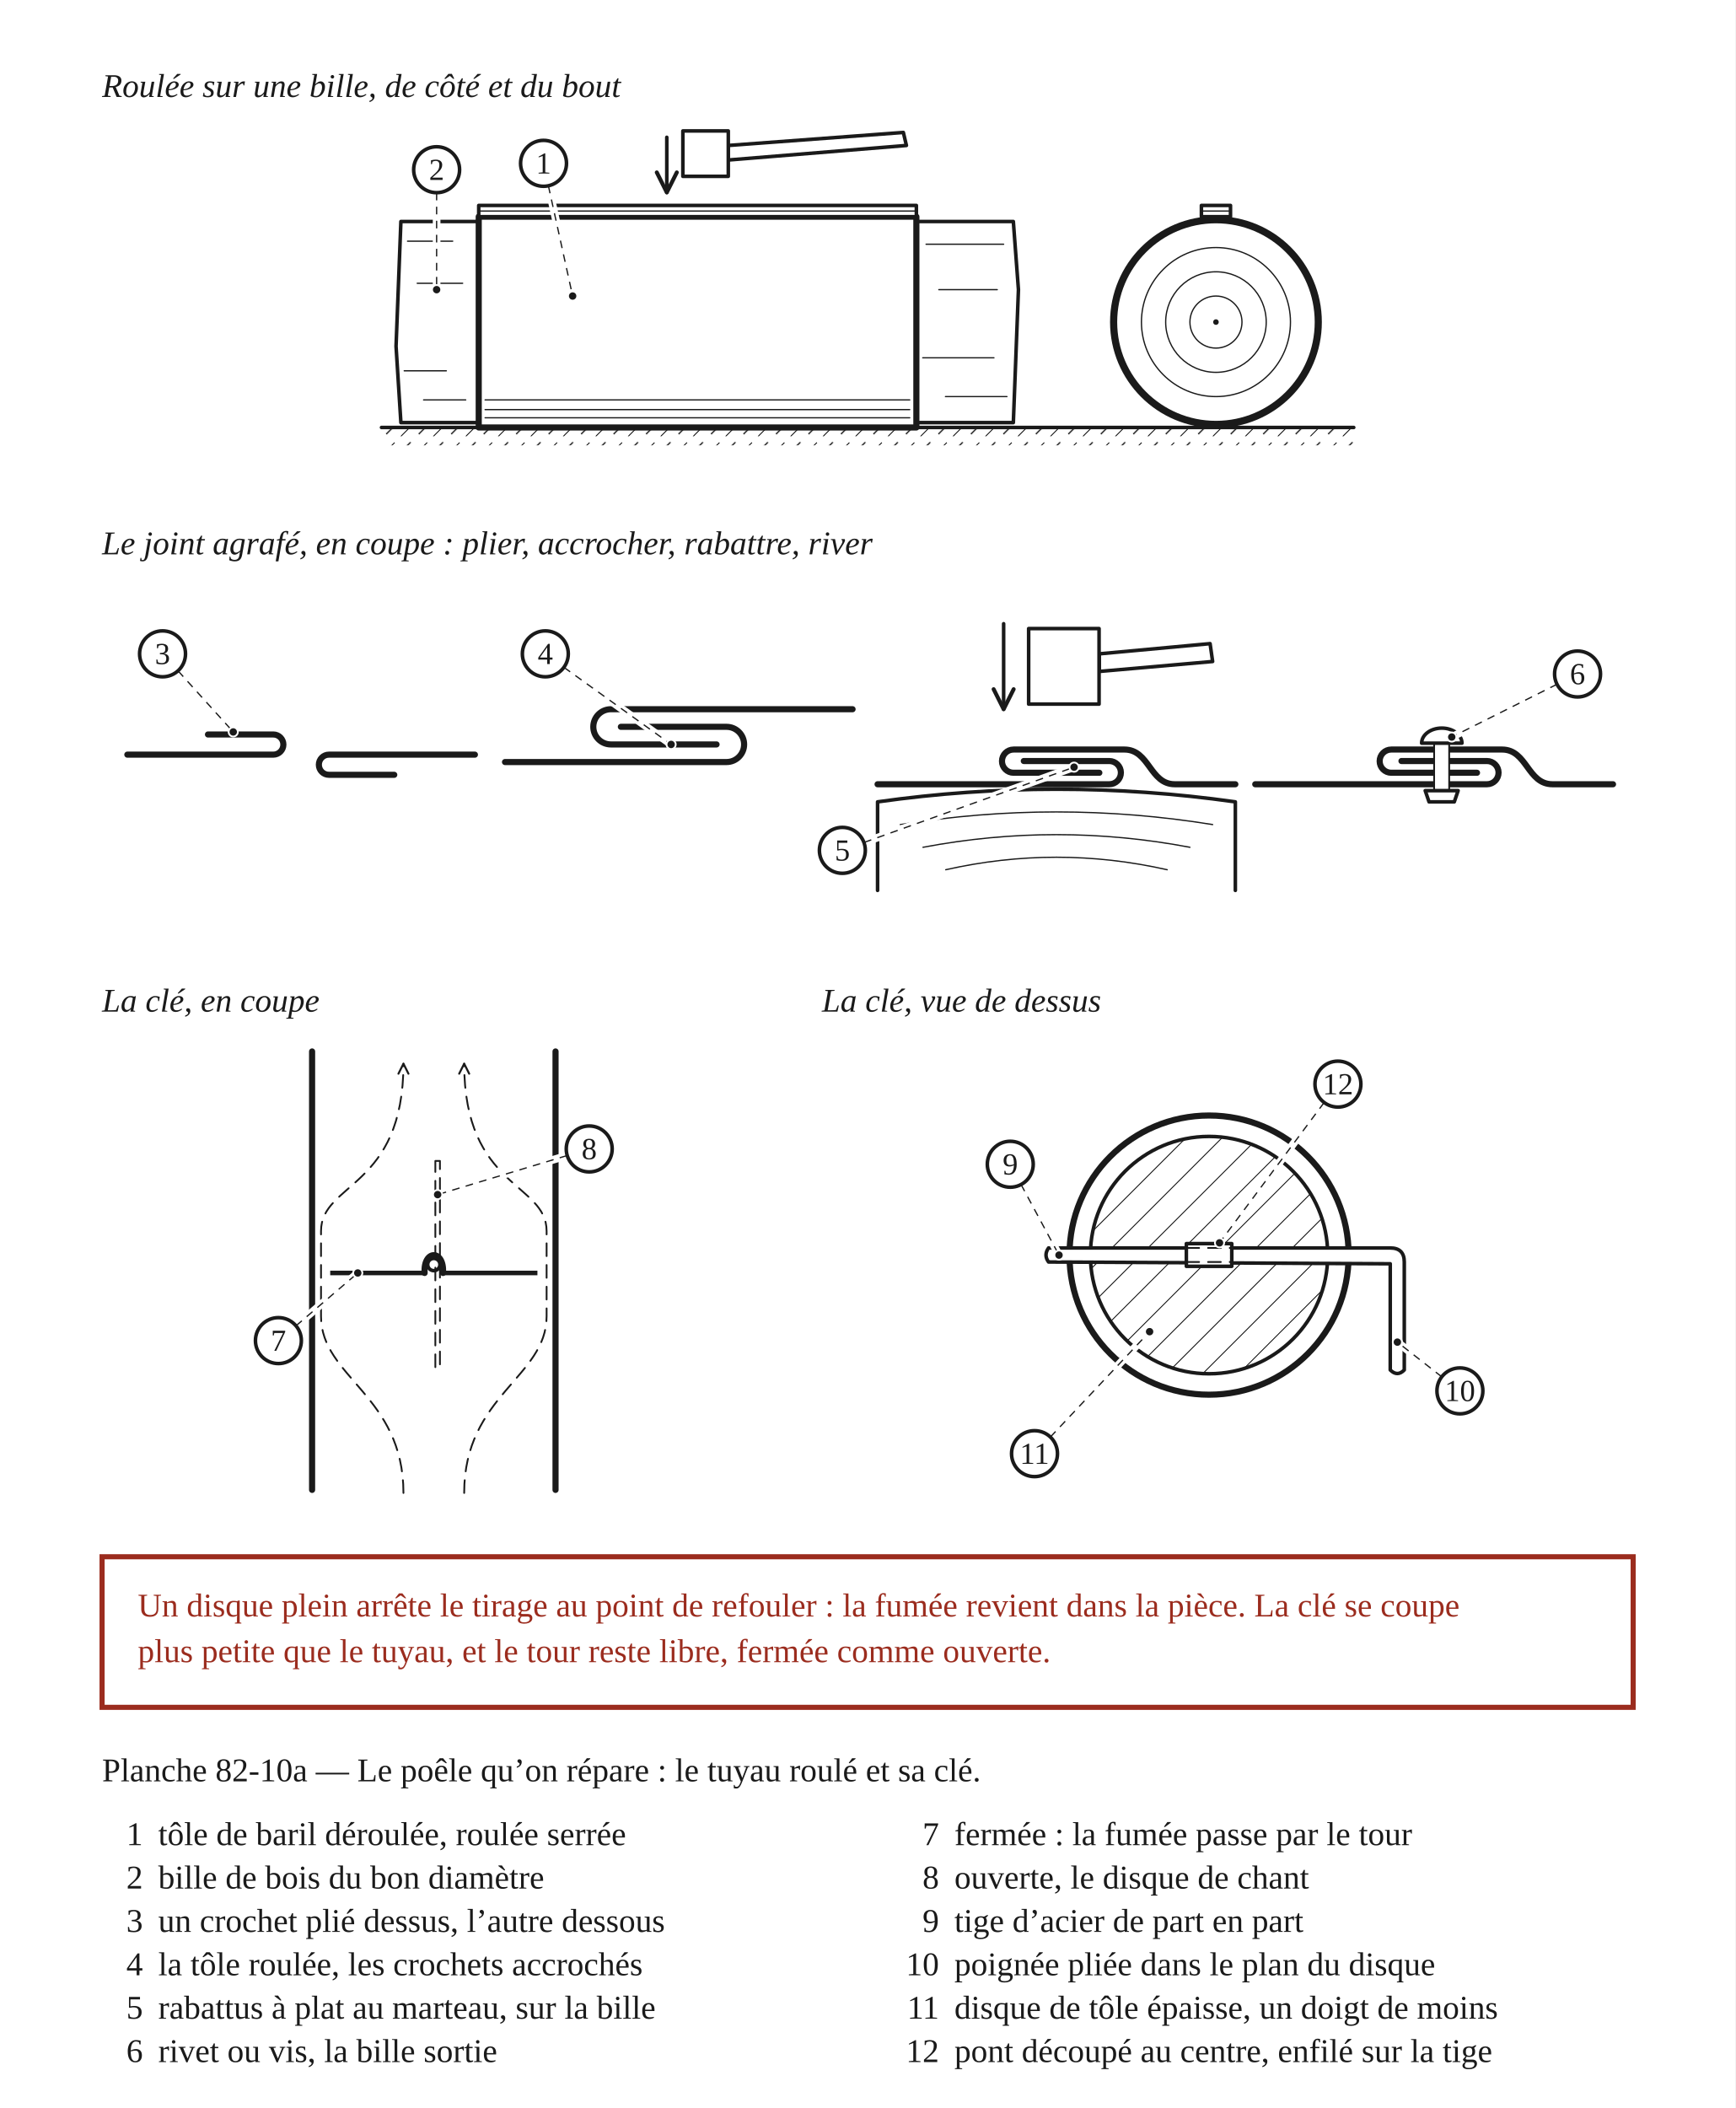
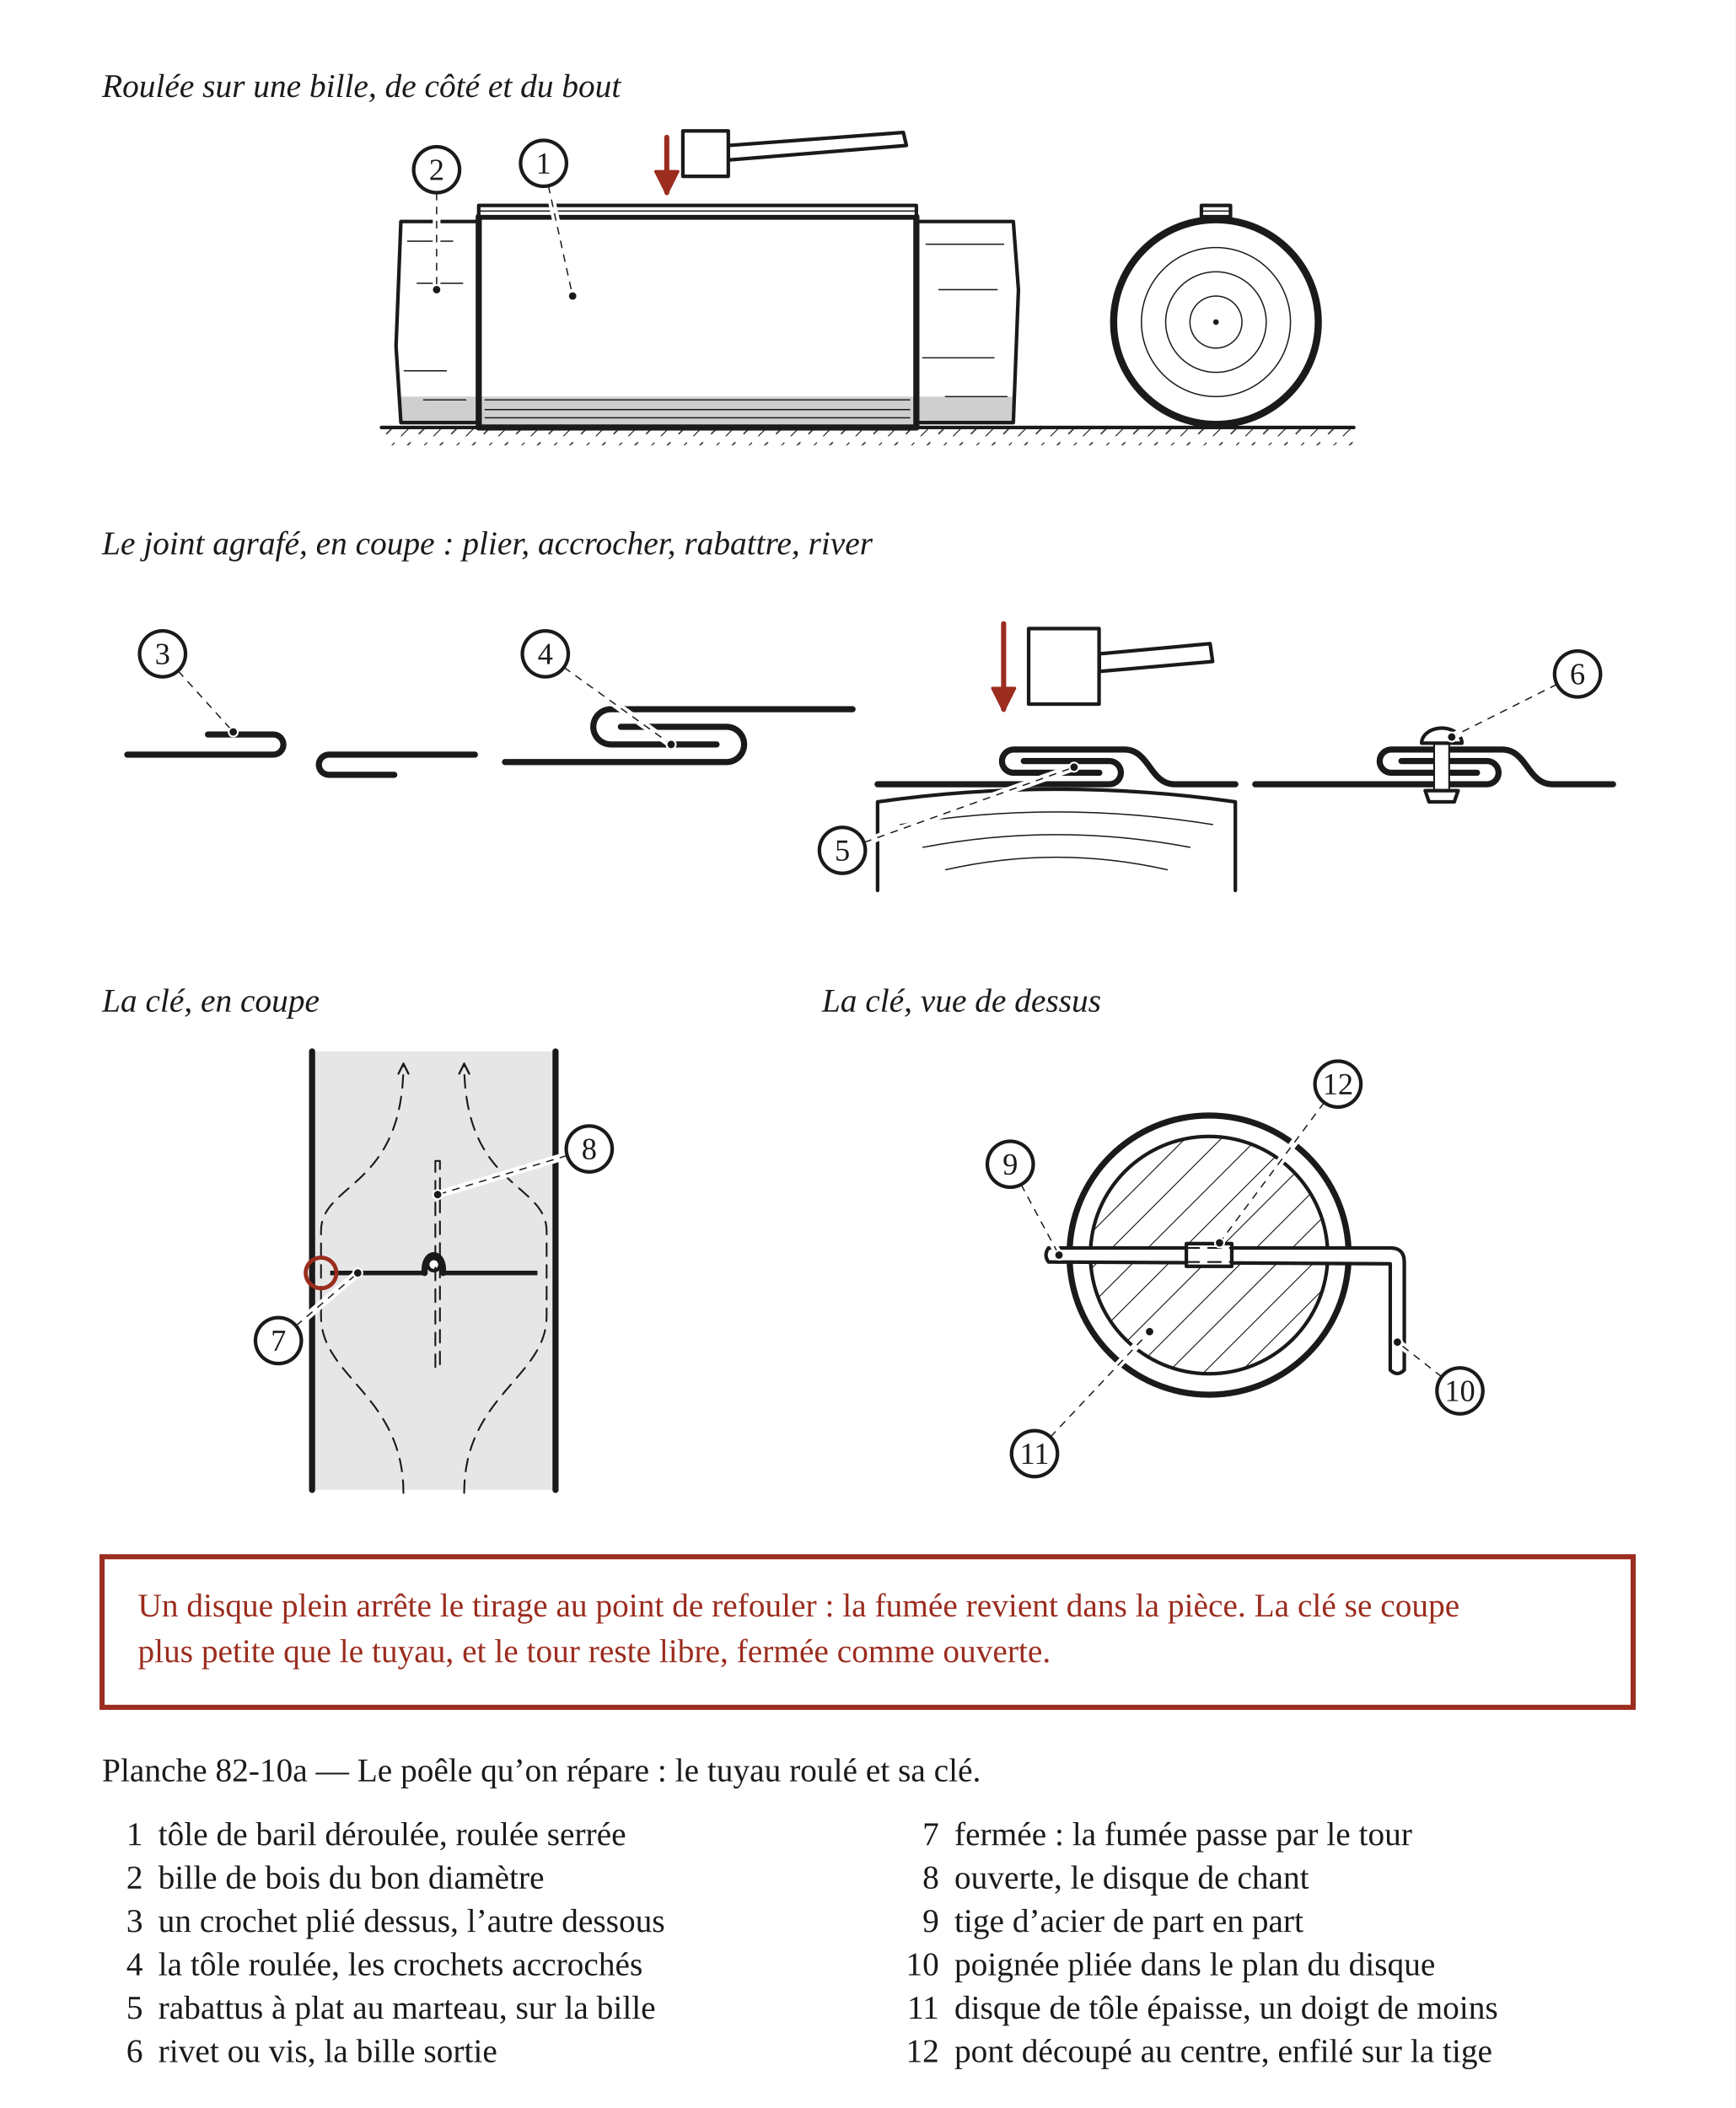
<svg xmlns="http://www.w3.org/2000/svg" width="680" height="826" viewBox="0 0 680 826" role="img">
  <defs>
    <pattern id="h-metal" width="10" height="10" patternUnits="userSpaceOnUse" patternTransform="rotate(45)">
      <line x1="0" y1="0" x2="0" y2="10" stroke="#1A1A1A" stroke-width="0.7" />
    </pattern>
    <pattern id="h-terre" width="9" height="9" patternUnits="userSpaceOnUse" patternTransform="rotate(45)">
      <line x1="0" y1="0" x2="0" y2="5.5" stroke="#1A1A1A" stroke-width="0.7" />
      <line x1="4.5" y1="4.5" x2="4.5" y2="9" stroke="#1A1A1A" stroke-width="0.5" />
    </pattern>
    <marker id="fl" viewBox="0 0 10 10" refX="9" refY="5" markerWidth="7" markerHeight="7" orient="auto-start-reverse">
      <path d="M1 1 L9 5 L1 9" fill="none" stroke="#1A1A1A" stroke-width="1.6" stroke-linecap="round" stroke-linejoin="round" />
    </marker>
+     <marker id="fl-r" viewBox="0 0 10 10" refX="8.5" refY="5" markerWidth="5.5" markerHeight="5.5" orient="auto-start-reverse">
+       <path d="M1 1 L9 5 L1 9 Z" fill="#9B2C1E" stroke="#9B2C1E" stroke-width="1" stroke-linejoin="round" />
+     </marker>
  </defs>
  <rect x="0" y="0" width="680" height="826" fill="#FFFFFF" />
  <text x="40" y="38" font-family="Georgia, 'Times New Roman', serif" font-size="13" font-style="italic" fill="#1A1A1A">Roulée sur une bille, de côté et du bout</text>
  <g transform="translate(40 46)" data-vue="bille">
    <rect x="109.5" y="121.5" width="381" height="7" fill="url(#h-terre)" stroke="none" />
    <line x1="109.5" y1="121.5" x2="490.5" y2="121.5" fill="none" stroke="#1A1A1A" stroke-width="1.4" stroke-linejoin="round" stroke-linecap="round" />
-     <path d="M117.1 40.8 L357.1 40.8 L359.1 67.5 L357.1 119.6 L117.1 119.6 L115.2 89.7 Z" fill="#ffffff" stroke="#1A1A1A" stroke-width="1.4" stroke-linejoin="round" stroke-linecap="round" />
+     <path d="M117.1 40.8 L357.1 40.8 L359.1 67.5 L357.1 119.6 L117.1 119.6 L115.2 89.7 Z" fill="#FFFFFF" stroke="none" />
+     <path d="M116.5 109.4 L147.6 109.4 L147.6 119.6 L117.1 119.6 Z" fill="#CFCFCF" stroke="none" />
+     <path d="M319.1 109.4 L357.5 109.4 L357.1 119.6 L319.1 119.6 Z" fill="#CFCFCF" stroke="none" />
+     <path d="M117.1 40.8 L357.1 40.8 L359.1 67.5 L357.1 119.6 L117.1 119.6 L115.2 89.7 Z" fill="none" stroke="#1A1A1A" stroke-width="1.4" stroke-linejoin="round" stroke-linecap="round" />
    <line x1="119.7" y1="48.5" x2="137.4" y2="48.5" fill="none" stroke="#1A1A1A" stroke-width="0.5" stroke-linejoin="round" stroke-linecap="round" />
    <line x1="123.5" y1="65" x2="141.3" y2="65" fill="none" stroke="#1A1A1A" stroke-width="0.5" stroke-linejoin="round" stroke-linecap="round" />
    <line x1="118.4" y1="99.3" x2="134.9" y2="99.3" fill="none" stroke="#1A1A1A" stroke-width="0.5" stroke-linejoin="round" stroke-linecap="round" />
    <line x1="126" y1="110.7" x2="142.5" y2="110.7" fill="none" stroke="#1A1A1A" stroke-width="0.5" stroke-linejoin="round" stroke-linecap="round" />
    <line x1="322.9" y1="49.7" x2="353.3" y2="49.7" fill="none" stroke="#1A1A1A" stroke-width="0.5" stroke-linejoin="round" stroke-linecap="round" />
    <line x1="327.9" y1="67.5" x2="350.8" y2="67.5" fill="none" stroke="#1A1A1A" stroke-width="0.5" stroke-linejoin="round" stroke-linecap="round" />
    <line x1="321.6" y1="94.2" x2="349.5" y2="94.2" fill="none" stroke="#1A1A1A" stroke-width="0.5" stroke-linejoin="round" stroke-linecap="round" />
    <line x1="330.5" y1="109.4" x2="354.6" y2="109.4" fill="none" stroke="#1A1A1A" stroke-width="0.5" stroke-linejoin="round" stroke-linecap="round" />
-     <rect x="147.6" y="38.9" width="171.5" height="82.6" fill="#ffffff" stroke="#1A1A1A" stroke-width="2.4" stroke-linejoin="round" stroke-linecap="round" />
+     <rect x="147.6" y="38.9" width="171.5" height="82.6" fill="#FFFFFF" stroke="none" />
+     <rect x="147.6" y="109.4" width="171.5" height="12.1" fill="#CFCFCF" stroke="none" />
+     <rect x="147.6" y="38.9" width="171.5" height="82.6" fill="none" stroke="#1A1A1A" stroke-width="2.4" stroke-linejoin="round" stroke-linecap="round" />
    <line x1="150.1" y1="110.7" x2="316.5" y2="110.7" fill="none" stroke="#1A1A1A" stroke-width="0.5" stroke-linejoin="round" stroke-linecap="round" />
    <line x1="150.1" y1="114.5" x2="316.5" y2="114.5" fill="none" stroke="#1A1A1A" stroke-width="0.5" stroke-linejoin="round" stroke-linecap="round" />
    <line x1="150.1" y1="117.7" x2="316.5" y2="117.7" fill="none" stroke="#1A1A1A" stroke-width="0.5" stroke-linejoin="round" stroke-linecap="round" />
    <rect x="147.6" y="34.5" width="171.5" height="4.4" fill="#ffffff" stroke="#1A1A1A" stroke-width="1.4" stroke-linejoin="round" stroke-linecap="round" />
    <line x1="147.6" y1="36.7" x2="319.1" y2="36.7" fill="none" stroke="#1A1A1A" stroke-width="0.5" stroke-linejoin="round" stroke-linecap="round" />
    <path d="M245.4 11 L314 5.9 L315.2 11 L245.4 16.7 Z" fill="#ffffff" stroke="#1A1A1A" stroke-width="1.4" stroke-linejoin="round" stroke-linecap="round" />
    <rect x="227.6" y="5.3" width="17.8" height="17.8" fill="#ffffff" stroke="#1A1A1A" stroke-width="1.4" stroke-linejoin="round" stroke-linecap="round" />
-     <path d="M221.3 7.8 L221.3 29.4" fill="none" stroke="#1A1A1A" stroke-width="1.4" stroke-linejoin="round" stroke-linecap="round" marker-end="url(#fl)" />
+     <path d="M221.3 7.8 L221.3 29.4" fill="none" stroke="#9B2C1E" stroke-width="2" stroke-linejoin="round" stroke-linecap="round" marker-end="url(#fl-r)" />
    <circle cx="436.5" cy="80.2" r="39.4" fill="#ffffff" stroke="#1A1A1A" stroke-width="1.4" stroke-linejoin="round" stroke-linecap="round" />
    <circle cx="436.5" cy="80.2" r="29.2" fill="none" stroke="#1A1A1A" stroke-width="0.5" stroke-linejoin="round" stroke-linecap="round" />
    <circle cx="436.5" cy="80.2" r="19.7" fill="none" stroke="#1A1A1A" stroke-width="0.5" stroke-linejoin="round" stroke-linecap="round" />
    <circle cx="436.5" cy="80.2" r="10.2" fill="none" stroke="#1A1A1A" stroke-width="0.5" stroke-linejoin="round" stroke-linecap="round" />
    <circle cx="436.5" cy="80.2" r="1.1" fill="#1A1A1A" stroke="none" />
    <circle cx="436.5" cy="80.2" r="40.3" fill="none" stroke="#1A1A1A" stroke-width="2.4" stroke-linejoin="round" stroke-linecap="round" />
    <rect x="430.8" y="34.5" width="11.4" height="4.4" fill="#ffffff" stroke="#1A1A1A" stroke-width="1.4" stroke-linejoin="round" stroke-linecap="round" />
    <line x1="430.8" y1="36.7" x2="442.2" y2="36.7" fill="none" stroke="#1A1A1A" stroke-width="0.5" stroke-linejoin="round" stroke-linecap="round" />
  </g>
  <text x="40" y="217.2" font-family="Georgia, 'Times New Roman', serif" font-size="13" font-style="italic" fill="#1A1A1A">Le joint agrafé, en coupe : plier, accrocher, rabattre, river</text>
  <g transform="translate(40 225.2)" data-vue="agrafe">
    <path d="M9.9 70.5 L67.1 70.5 A3.9 3.9 0 0 0 67.1 62.6 L41.5 62.6" fill="none" stroke="#1A1A1A" stroke-width="2.4" stroke-linejoin="round" stroke-linecap="round" />
    <path d="M146.1 70.5 L88.9 70.5 A3.9 3.9 0 0 0 88.9 78.4 L114.5 78.4" fill="none" stroke="#1A1A1A" stroke-width="2.4" stroke-linejoin="round" stroke-linecap="round" />
    <path d="M157.9 73.4 L244.7 73.4 A6.9 6.9 0 0 0 244.7 59.6 L203.3 59.6" fill="none" stroke="#1A1A1A" stroke-width="2.4" stroke-linejoin="round" stroke-linecap="round" />
    <path d="M294.1 52.7 L199.4 52.7 A6.9 6.9 0 0 0 199.4 66.5 L240.8 66.5" fill="none" stroke="#1A1A1A" stroke-width="2.4" stroke-linejoin="round" stroke-linecap="round" />
    <path d="M303.9 123.7 L303.9 89 Q374 79.1 444.1 89 L444.1 123.7" fill="#ffffff" stroke="#1A1A1A" stroke-width="1.4" stroke-linejoin="round" stroke-linecap="round" />
    <path d="M312.8 97.9 Q374 88 435.2 97.9" fill="none" stroke="#1A1A1A" stroke-width="0.5" stroke-linejoin="round" stroke-linecap="round" />
    <path d="M321.7 106.8 Q374 96.9 426.3 106.8" fill="none" stroke="#1A1A1A" stroke-width="0.5" stroke-linejoin="round" stroke-linecap="round" />
    <path d="M330.6 115.6 Q374 105.8 417.4 115.6" fill="none" stroke="#1A1A1A" stroke-width="0.5" stroke-linejoin="round" stroke-linecap="round" />
    <path d="M303.9 82.1 L394.7 82.1 A4.5 4.5 0 0 0 394.7 73 L361.2 73" fill="none" stroke="#1A1A1A" stroke-width="2.4" stroke-linejoin="round" stroke-linecap="round" />
    <path d="M444.1 82.1 L420.4 82.1 C410.5 82.1 410.5 68.5 400.6 68.5 L357.2 68.5 A4.5 4.5 0 0 0 357.2 77.6 L390.8 77.6" fill="none" stroke="#1A1A1A" stroke-width="2.4" stroke-linejoin="round" stroke-linecap="round" />
    <path d="M390.8 31 L434.2 27 L435.2 34 L390.8 37.9 Z" fill="#ffffff" stroke="#1A1A1A" stroke-width="1.4" stroke-linejoin="round" stroke-linecap="round" />
    <rect x="363.1" y="21.1" width="27.6" height="29.6" fill="#ffffff" stroke="#1A1A1A" stroke-width="1.4" stroke-linejoin="round" stroke-linecap="round" />
-     <path d="M353.3 19.2 L353.3 52.7" fill="none" stroke="#1A1A1A" stroke-width="1.4" stroke-linejoin="round" stroke-linecap="round" marker-end="url(#fl)" />
+     <path d="M353.3 19.2 L353.3 52.7" fill="none" stroke="#9B2C1E" stroke-width="2" stroke-linejoin="round" stroke-linecap="round" marker-end="url(#fl-r)" />
    <path d="M451.9 82.1 L542.7 82.1 A4.5 4.5 0 0 0 542.7 73 L509.2 73" fill="none" stroke="#1A1A1A" stroke-width="2.4" stroke-linejoin="round" stroke-linecap="round" />
    <path d="M592.1 82.1 L568.4 82.1 C558.5 82.1 558.5 68.5 548.6 68.5 L505.2 68.5 A4.5 4.5 0 0 0 505.2 77.6 L538.8 77.6" fill="none" stroke="#1A1A1A" stroke-width="2.4" stroke-linejoin="round" stroke-linecap="round" />
    <rect x="522" y="65.5" width="5.9" height="19.5" fill="#ffffff" stroke="#1A1A1A" stroke-width="0.7" stroke-linejoin="round" stroke-linecap="round" />
    <path d="M517.1 66 A7.9 5.9 0 0 1 532.9 66 Z" fill="#ffffff" stroke="#1A1A1A" stroke-width="1.4" stroke-linejoin="round" stroke-linecap="round" />
    <path d="M518.5 84.6 L531.4 84.6 L529.9 89 L520 89 Z" fill="#ffffff" stroke="#1A1A1A" stroke-width="1.4" stroke-linejoin="round" stroke-linecap="round" />
  </g>
  <text x="40" y="396.4" font-family="Georgia, 'Times New Roman', serif" font-size="13" font-style="italic" fill="#1A1A1A">La clé, en coupe</text>
  <g transform="translate(40 404.4)" data-vue="cle">
+     <rect x="82.3" y="7.6" width="95.5" height="171.8" fill="#E6E6E6" stroke="none" />
    <path d="M118.1 180.6 C118.1 142.4 85.8 135.3 85.8 111.4 L85.8 78 C85.8 58.9 118.1 61.3 118.1 12.4" fill="none" stroke="#1A1A1A" stroke-width="0.7" stroke-linejoin="round" stroke-linecap="round" stroke-dasharray="5 3.5" marker-end="url(#fl)" />
    <path d="M141.9 180.6 C141.9 142.4 174.2 135.3 174.2 111.4 L174.2 78 C174.2 58.9 141.9 61.3 141.9 12.4" fill="none" stroke="#1A1A1A" stroke-width="0.7" stroke-linejoin="round" stroke-linecap="round" stroke-dasharray="5 3.5" marker-end="url(#fl)" />
    <line x1="82.3" y1="7.6" x2="82.3" y2="179.4" fill="none" stroke="#1A1A1A" stroke-width="2.4" stroke-linejoin="round" stroke-linecap="round" />
    <line x1="177.7" y1="7.6" x2="177.7" y2="179.4" fill="none" stroke="#1A1A1A" stroke-width="2.4" stroke-linejoin="round" stroke-linecap="round" />
    <rect x="89.4" y="93.5" width="37" height="1.8" fill="#1A1A1A" stroke="none" />
    <rect x="133.6" y="93.5" width="37" height="1.8" fill="#1A1A1A" stroke="none" />
    <circle cx="130" cy="91.1" r="2.4" fill="#ffffff" stroke="#1A1A1A" stroke-width="1.4" stroke-linejoin="round" stroke-linecap="round" />
    <path d="M126.4 94.4 C125.8 85.1 134.2 85.1 133.6 94.4" fill="none" stroke="#1A1A1A" stroke-width="2.4" stroke-linejoin="round" stroke-linecap="round" />
    <rect x="130.6" y="50.5" width="1.8" height="81.1" fill="none" stroke="#1A1A1A" stroke-width="0.7" stroke-linejoin="round" stroke-linecap="round" stroke-dasharray="5 3.5" />
+     <circle cx="85.8" cy="94.4" r="6" fill="none" stroke="#9B2C1E" stroke-width="1.6" />
  </g>
  <text x="322.1" y="396.4" font-family="Georgia, 'Times New Roman', serif" font-size="13" font-style="italic" fill="#1A1A1A">La clé, vue de dessus</text>
  <g transform="translate(322.1 404.4)" data-vue="dessus">
    <circle cx="151.7" cy="87.4" r="46.5" fill="url(#h-metal)" stroke="#1A1A1A" stroke-width="1.4" stroke-linejoin="round" />
    <circle cx="151.7" cy="87.4" r="54.7" fill="none" stroke="#1A1A1A" stroke-width="2.4" stroke-linejoin="round" stroke-linecap="round" />
    <path d="M88.8 84.6 L222.7 84.6 Q228.2 84.6 228.2 90.1 L228.2 132.4 Q225.5 135.2 222.7 132.4 L222.7 90.8 L88.8 90.1 Q86.8 87.4 88.8 84.6 Z" fill="#ffffff" stroke="#1A1A1A" stroke-width="1.4" stroke-linejoin="round" stroke-linecap="round" />
    <rect x="142.8" y="82.9" width="17.8" height="8.9" fill="#ffffff" stroke="#1A1A1A" stroke-width="1.4" stroke-linejoin="round" stroke-linecap="round" />
    <line x1="142.8" y1="84.6" x2="160.5" y2="84.6" fill="none" stroke="#1A1A1A" stroke-width="0.7" stroke-linejoin="round" stroke-linecap="round" stroke-dasharray="5 3.5" />
    <line x1="142.8" y1="90.1" x2="160.5" y2="90.1" fill="none" stroke="#1A1A1A" stroke-width="0.7" stroke-linejoin="round" stroke-linecap="round" stroke-dasharray="5 3.5" />
  </g>
  <line x1="214.9" y1="72.8" x2="224.4" y2="116" fill="none" stroke="#FFFFFF" stroke-width="3" stroke-linecap="round" />
  <line x1="214.9" y1="72.8" x2="224.4" y2="116" fill="none" stroke="#1A1A1A" stroke-width="0.5" stroke-dasharray="3 2.5" />
  <circle cx="224.4" cy="116" r="1.8" fill="#1A1A1A" stroke="#FFFFFF" stroke-width="0.7" />
  <circle cx="213" cy="64" r="9" fill="#FFFFFF" stroke="#1A1A1A" stroke-width="1.4" data-vue="bille" />
  <text x="213" y="68" text-anchor="middle" font-family="Georgia, 'Times New Roman', serif" font-size="12" fill="#1A1A1A">1</text>
  <line x1="171.1" y1="75.5" x2="171.1" y2="113.5" fill="none" stroke="#FFFFFF" stroke-width="3" stroke-linecap="round" />
  <line x1="171.1" y1="75.5" x2="171.1" y2="113.5" fill="none" stroke="#1A1A1A" stroke-width="0.5" stroke-dasharray="3 2.5" />
  <circle cx="171.1" cy="113.5" r="1.8" fill="#1A1A1A" stroke="#FFFFFF" stroke-width="0.7" />
  <circle cx="171.1" cy="66.5" r="9" fill="#FFFFFF" stroke="#1A1A1A" stroke-width="1.4" data-vue="bille" />
  <text x="171.1" y="70.5" text-anchor="middle" font-family="Georgia, 'Times New Roman', serif" font-size="12" fill="#1A1A1A">2</text>
  <line x1="69.8" y1="262.9" x2="91.4" y2="286.8" fill="none" stroke="#FFFFFF" stroke-width="3" stroke-linecap="round" />
  <line x1="69.8" y1="262.9" x2="91.4" y2="286.8" fill="none" stroke="#1A1A1A" stroke-width="0.5" stroke-dasharray="3 2.5" />
  <circle cx="91.4" cy="286.8" r="1.8" fill="#1A1A1A" stroke="#FFFFFF" stroke-width="0.7" />
  <circle cx="63.7" cy="256.2" r="9" fill="#FFFFFF" stroke="#1A1A1A" stroke-width="1.4" data-vue="agrafe" />
  <text x="63.7" y="260.2" text-anchor="middle" font-family="Georgia, 'Times New Roman', serif" font-size="12" fill="#1A1A1A">3</text>
  <line x1="221" y1="261.5" x2="263" y2="291.7" fill="none" stroke="#FFFFFF" stroke-width="3" stroke-linecap="round" />
  <line x1="221" y1="261.5" x2="263" y2="291.7" fill="none" stroke="#1A1A1A" stroke-width="0.5" stroke-dasharray="3 2.5" />
  <circle cx="263" cy="291.7" r="1.8" fill="#1A1A1A" stroke="#FFFFFF" stroke-width="0.7" />
  <circle cx="213.7" cy="256.2" r="9" fill="#FFFFFF" stroke="#1A1A1A" stroke-width="1.4" data-vue="agrafe" />
  <text x="213.7" y="260.2" text-anchor="middle" font-family="Georgia, 'Times New Roman', serif" font-size="12" fill="#1A1A1A">4</text>
  <line x1="338.6" y1="330.1" x2="420.9" y2="300.6" fill="none" stroke="#FFFFFF" stroke-width="3" stroke-linecap="round" />
  <line x1="338.6" y1="330.1" x2="420.9" y2="300.6" fill="none" stroke="#1A1A1A" stroke-width="0.5" stroke-dasharray="3 2.5" />
  <circle cx="420.9" cy="300.6" r="1.8" fill="#1A1A1A" stroke="#FFFFFF" stroke-width="0.7" />
  <circle cx="330.1" cy="333.2" r="9" fill="#FFFFFF" stroke="#1A1A1A" stroke-width="1.4" data-vue="agrafe" />
  <text x="330.1" y="337.2" text-anchor="middle" font-family="Georgia, 'Times New Roman', serif" font-size="12" fill="#1A1A1A">5</text>
  <line x1="610.2" y1="268.1" x2="568.9" y2="288.8" fill="none" stroke="#FFFFFF" stroke-width="3" stroke-linecap="round" />
  <line x1="610.2" y1="268.1" x2="568.9" y2="288.8" fill="none" stroke="#1A1A1A" stroke-width="0.5" stroke-dasharray="3 2.5" />
  <circle cx="568.9" cy="288.8" r="1.8" fill="#1A1A1A" stroke="#FFFFFF" stroke-width="0.7" />
  <circle cx="618.2" cy="264.1" r="9" fill="#FFFFFF" stroke="#1A1A1A" stroke-width="1.4" data-vue="agrafe" />
  <text x="618.2" y="268.1" text-anchor="middle" font-family="Georgia, 'Times New Roman', serif" font-size="12" fill="#1A1A1A">6</text>
  <line x1="116" y1="519.5" x2="140.2" y2="498.8" fill="none" stroke="#FFFFFF" stroke-width="3" stroke-linecap="round" />
  <line x1="116" y1="519.5" x2="140.2" y2="498.8" fill="none" stroke="#1A1A1A" stroke-width="0.5" stroke-dasharray="3 2.5" />
  <circle cx="140.2" cy="498.8" r="1.8" fill="#1A1A1A" stroke="#FFFFFF" stroke-width="0.7" />
  <circle cx="109.1" cy="525.3" r="9" fill="#FFFFFF" stroke="#1A1A1A" stroke-width="1.4" data-vue="cle" />
  <text x="109.1" y="529.3" text-anchor="middle" font-family="Georgia, 'Times New Roman', serif" font-size="12" fill="#1A1A1A">7</text>
  <line x1="222.2" y1="452.8" x2="171.5" y2="468.1" fill="none" stroke="#FFFFFF" stroke-width="3" stroke-linecap="round" />
  <line x1="222.2" y1="452.8" x2="171.5" y2="468.1" fill="none" stroke="#1A1A1A" stroke-width="0.5" stroke-dasharray="3 2.5" />
  <circle cx="171.5" cy="468.1" r="1.8" fill="#1A1A1A" stroke="#FFFFFF" stroke-width="0.7" />
  <circle cx="230.9" cy="450.2" r="9" fill="#FFFFFF" stroke="#1A1A1A" stroke-width="1.4" data-vue="cle" />
  <text x="230.9" y="454.2" text-anchor="middle" font-family="Georgia, 'Times New Roman', serif" font-size="12" fill="#1A1A1A">8</text>
  <line x1="400.1" y1="464.1" x2="415" y2="491.8" fill="none" stroke="#FFFFFF" stroke-width="3" stroke-linecap="round" />
  <line x1="400.1" y1="464.1" x2="415" y2="491.8" fill="none" stroke="#1A1A1A" stroke-width="0.5" stroke-dasharray="3 2.5" />
  <circle cx="415" cy="491.8" r="1.8" fill="#1A1A1A" stroke="#FFFFFF" stroke-width="0.7" />
  <circle cx="395.9" cy="456.2" r="9" fill="#FFFFFF" stroke="#1A1A1A" stroke-width="1.4" data-vue="dessus" />
  <text x="395.9" y="460.2" text-anchor="middle" font-family="Georgia, 'Times New Roman', serif" font-size="12" fill="#1A1A1A">9</text>
  <line x1="565" y1="539.5" x2="547.6" y2="525.9" fill="none" stroke="#FFFFFF" stroke-width="3" stroke-linecap="round" />
  <line x1="565" y1="539.5" x2="547.6" y2="525.9" fill="none" stroke="#1A1A1A" stroke-width="0.5" stroke-dasharray="3 2.5" />
  <circle cx="547.6" cy="525.9" r="1.8" fill="#1A1A1A" stroke="#FFFFFF" stroke-width="0.7" />
  <circle cx="572.1" cy="545" r="9" fill="#FFFFFF" stroke="#1A1A1A" stroke-width="1.4" data-vue="dessus" />
  <text x="572.1" y="549" text-anchor="middle" font-family="Georgia, 'Times New Roman', serif" font-size="12" fill="#1A1A1A">10</text>
  <line x1="411.6" y1="563.1" x2="450.5" y2="521.8" fill="none" stroke="#FFFFFF" stroke-width="3" stroke-linecap="round" />
  <line x1="411.6" y1="563.1" x2="450.5" y2="521.8" fill="none" stroke="#1A1A1A" stroke-width="0.5" stroke-dasharray="3 2.5" />
  <circle cx="450.5" cy="521.8" r="1.8" fill="#1A1A1A" stroke="#FFFFFF" stroke-width="0.7" />
  <circle cx="405.4" cy="569.6" r="9" fill="#FFFFFF" stroke="#1A1A1A" stroke-width="1.4" data-vue="dessus" />
  <text x="405.4" y="573.6" text-anchor="middle" font-family="Georgia, 'Times New Roman', serif" font-size="12" fill="#1A1A1A">11</text>
  <line x1="518.9" y1="432" x2="477.9" y2="487" fill="none" stroke="#FFFFFF" stroke-width="3" stroke-linecap="round" />
  <line x1="518.9" y1="432" x2="477.9" y2="487" fill="none" stroke="#1A1A1A" stroke-width="0.5" stroke-dasharray="3 2.5" />
  <circle cx="477.9" cy="487" r="1.8" fill="#1A1A1A" stroke="#FFFFFF" stroke-width="0.7" />
  <circle cx="524.3" cy="424.8" r="9" fill="#FFFFFF" stroke="#1A1A1A" stroke-width="1.4" data-vue="dessus" />
  <text x="524.3" y="428.8" text-anchor="middle" font-family="Georgia, 'Times New Roman', serif" font-size="12" fill="#1A1A1A">12</text>
  <rect x="40" y="610" width="600" height="59" fill="none" stroke="#9B2C1E" stroke-width="2" />
  <text x="54" y="633.4" font-family="Georgia, 'Times New Roman', serif" font-size="13" fill="#9B2C1E">Un disque plein arrête le tirage au point de refouler : la fumée revient dans la pièce. La clé se coupe</text>
  <text x="54" y="651.3" font-family="Georgia, 'Times New Roman', serif" font-size="13" fill="#9B2C1E">plus petite que le tuyau, et le tour reste libre, fermée comme ouverte.</text>
  <text x="40" y="698" font-family="Georgia, 'Times New Roman', serif" font-size="13" fill="#1A1A1A">Planche 82-10a — Le poêle qu’on répare : le tuyau roulé et sa clé.</text>
  <text x="56" y="723" text-anchor="end" font-family="Georgia, 'Times New Roman', serif" font-size="13" fill="#1A1A1A">1</text>
  <text x="62" y="723" font-family="Georgia, 'Times New Roman', serif" font-size="13" fill="#1A1A1A">tôle de baril déroulée, roulée serrée</text>
  <text x="56" y="740" text-anchor="end" font-family="Georgia, 'Times New Roman', serif" font-size="13" fill="#1A1A1A">2</text>
  <text x="62" y="740" font-family="Georgia, 'Times New Roman', serif" font-size="13" fill="#1A1A1A">bille de bois du bon diamètre</text>
  <text x="56" y="757" text-anchor="end" font-family="Georgia, 'Times New Roman', serif" font-size="13" fill="#1A1A1A">3</text>
  <text x="62" y="757" font-family="Georgia, 'Times New Roman', serif" font-size="13" fill="#1A1A1A">un crochet plié dessus, l’autre dessous</text>
  <text x="56" y="774" text-anchor="end" font-family="Georgia, 'Times New Roman', serif" font-size="13" fill="#1A1A1A">4</text>
  <text x="62" y="774" font-family="Georgia, 'Times New Roman', serif" font-size="13" fill="#1A1A1A">la tôle roulée, les crochets accrochés</text>
  <text x="56" y="791" text-anchor="end" font-family="Georgia, 'Times New Roman', serif" font-size="13" fill="#1A1A1A">5</text>
  <text x="62" y="791" font-family="Georgia, 'Times New Roman', serif" font-size="13" fill="#1A1A1A">rabattus à plat au marteau, sur la bille</text>
  <text x="56" y="808" text-anchor="end" font-family="Georgia, 'Times New Roman', serif" font-size="13" fill="#1A1A1A">6</text>
  <text x="62" y="808" font-family="Georgia, 'Times New Roman', serif" font-size="13" fill="#1A1A1A">rivet ou vis, la bille sortie</text>
  <text x="368" y="723" text-anchor="end" font-family="Georgia, 'Times New Roman', serif" font-size="13" fill="#1A1A1A">7</text>
  <text x="374" y="723" font-family="Georgia, 'Times New Roman', serif" font-size="13" fill="#1A1A1A">fermée : la fumée passe par le tour</text>
  <text x="368" y="740" text-anchor="end" font-family="Georgia, 'Times New Roman', serif" font-size="13" fill="#1A1A1A">8</text>
  <text x="374" y="740" font-family="Georgia, 'Times New Roman', serif" font-size="13" fill="#1A1A1A">ouverte, le disque de chant</text>
  <text x="368" y="757" text-anchor="end" font-family="Georgia, 'Times New Roman', serif" font-size="13" fill="#1A1A1A">9</text>
  <text x="374" y="757" font-family="Georgia, 'Times New Roman', serif" font-size="13" fill="#1A1A1A">tige d’acier de part en part</text>
  <text x="368" y="774" text-anchor="end" font-family="Georgia, 'Times New Roman', serif" font-size="13" fill="#1A1A1A">10</text>
  <text x="374" y="774" font-family="Georgia, 'Times New Roman', serif" font-size="13" fill="#1A1A1A">poignée pliée dans le plan du disque</text>
  <text x="368" y="791" text-anchor="end" font-family="Georgia, 'Times New Roman', serif" font-size="13" fill="#1A1A1A">11</text>
  <text x="374" y="791" font-family="Georgia, 'Times New Roman', serif" font-size="13" fill="#1A1A1A">disque de tôle épaisse, un doigt de moins</text>
  <text x="368" y="808" text-anchor="end" font-family="Georgia, 'Times New Roman', serif" font-size="13" fill="#1A1A1A">12</text>
  <text x="374" y="808" font-family="Georgia, 'Times New Roman', serif" font-size="13" fill="#1A1A1A">pont découpé au centre, enfilé sur la tige</text>
</svg>
